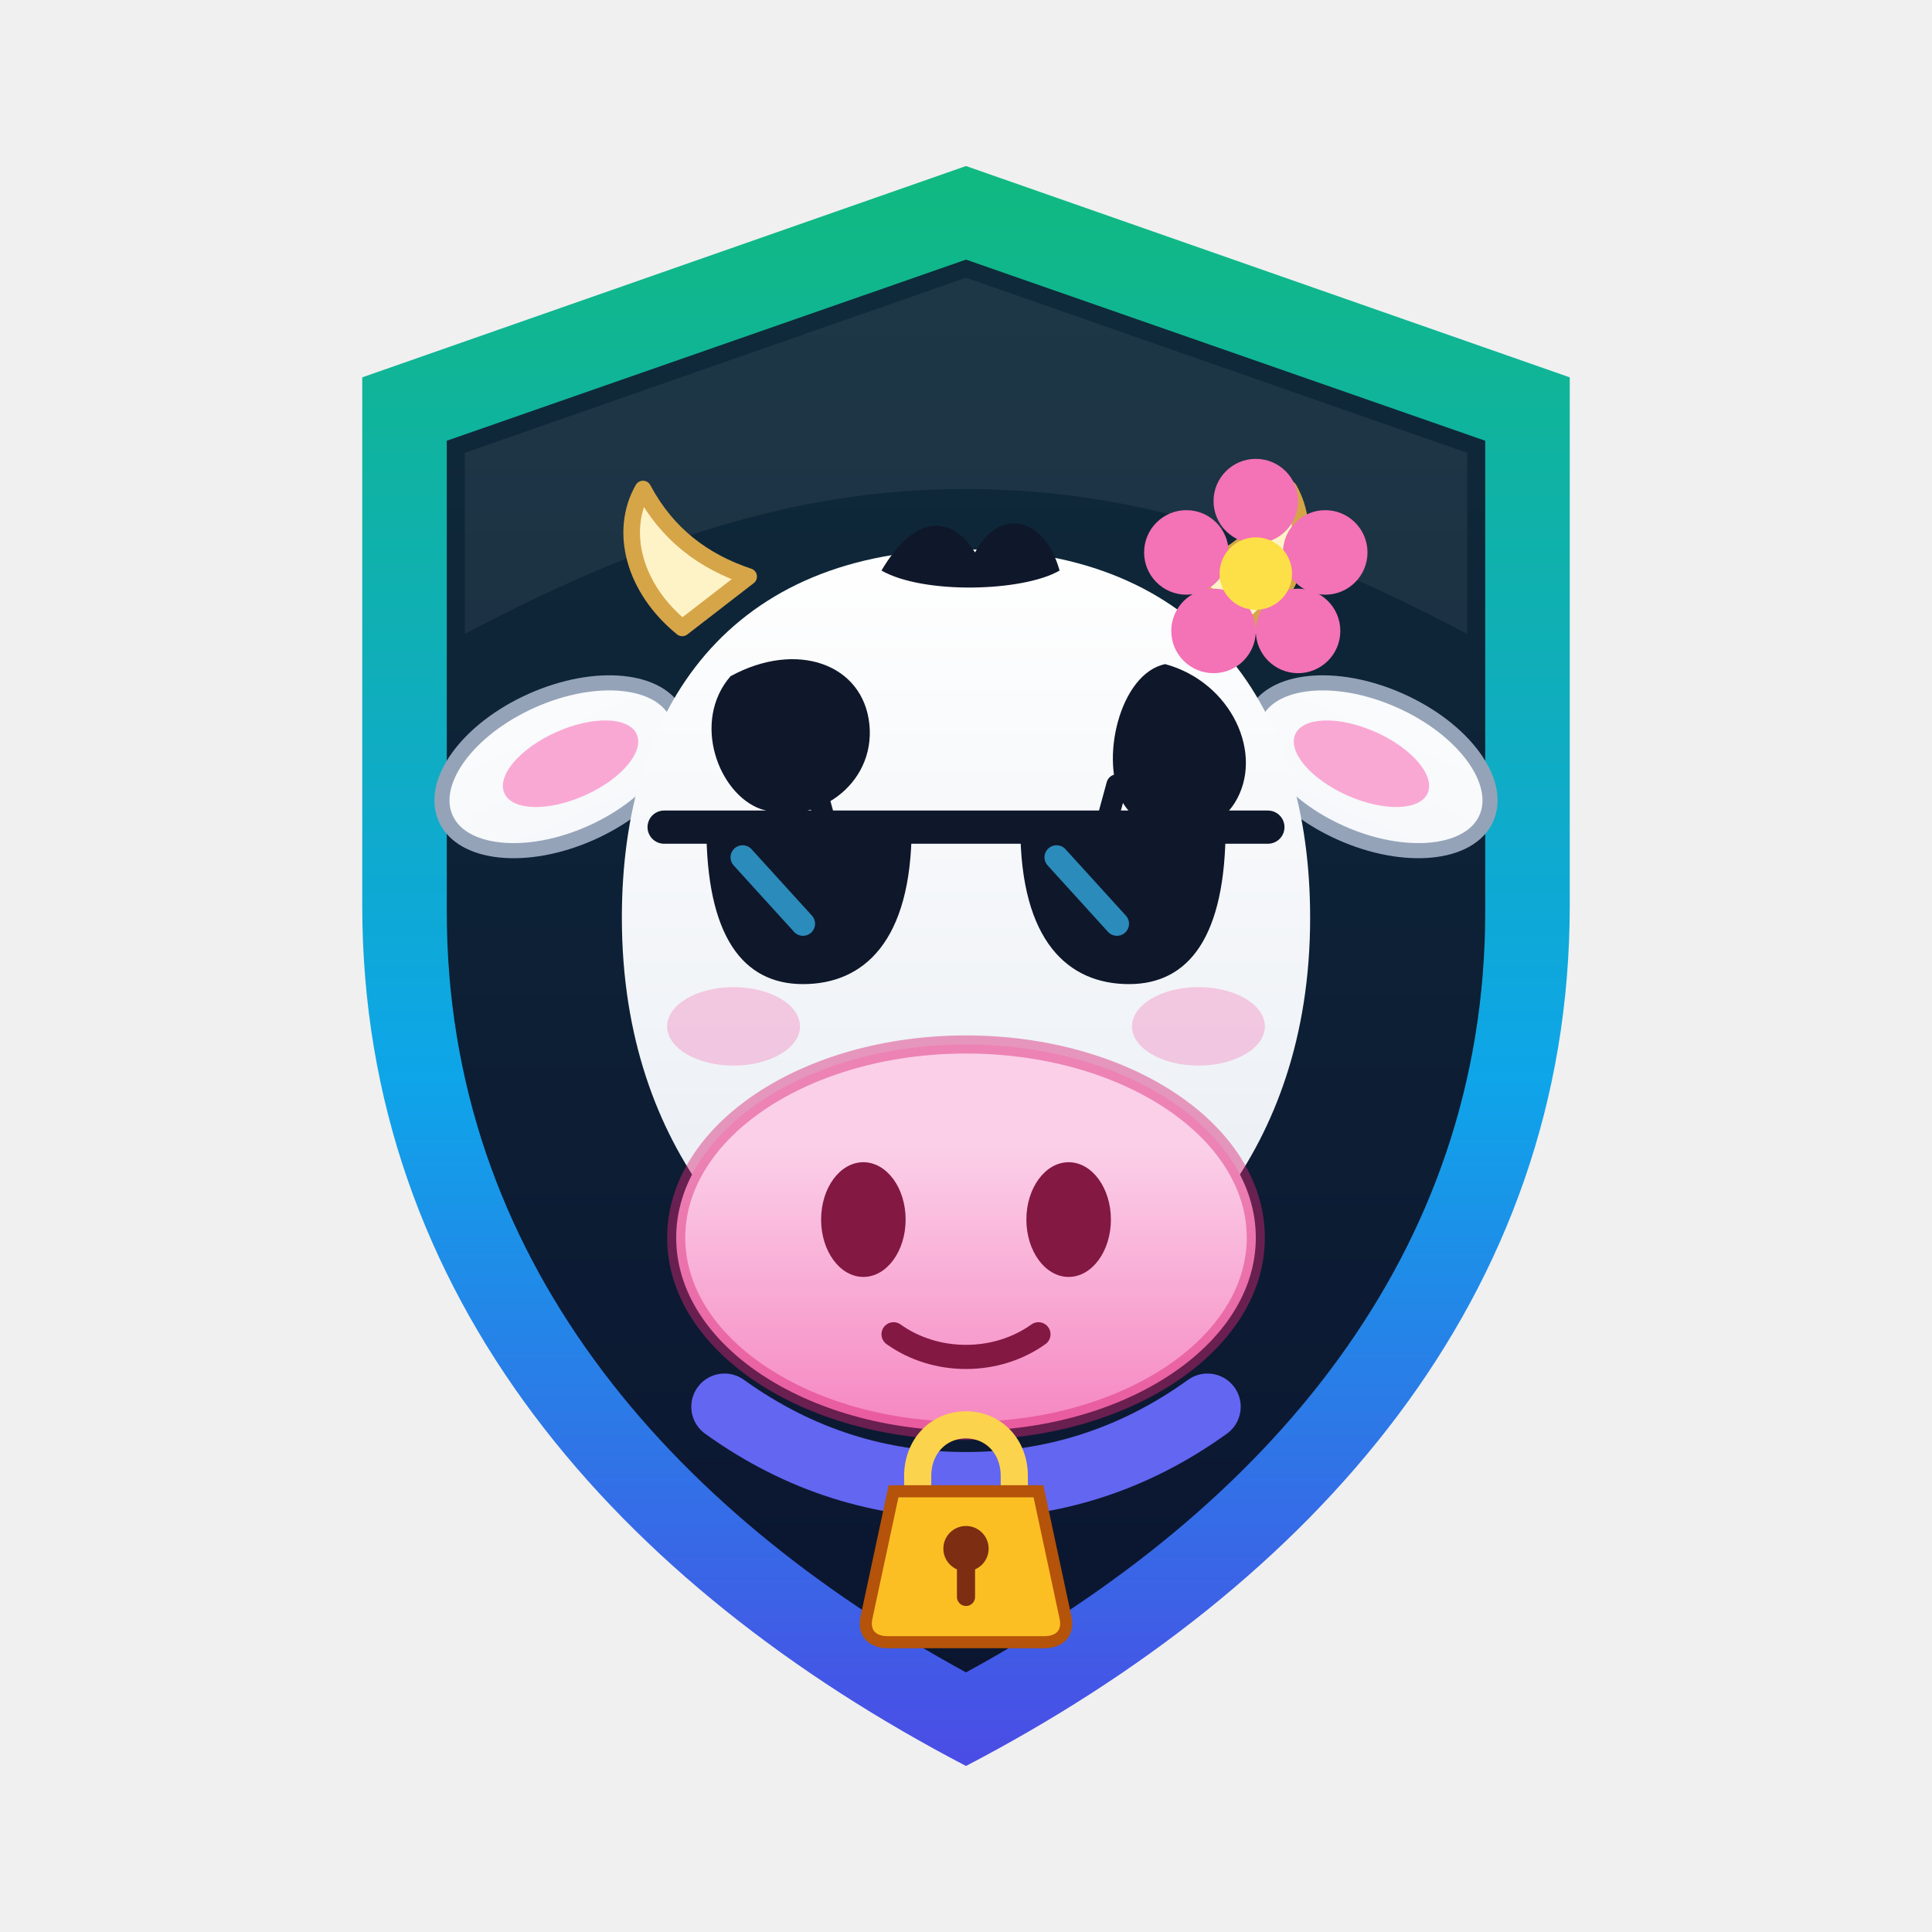
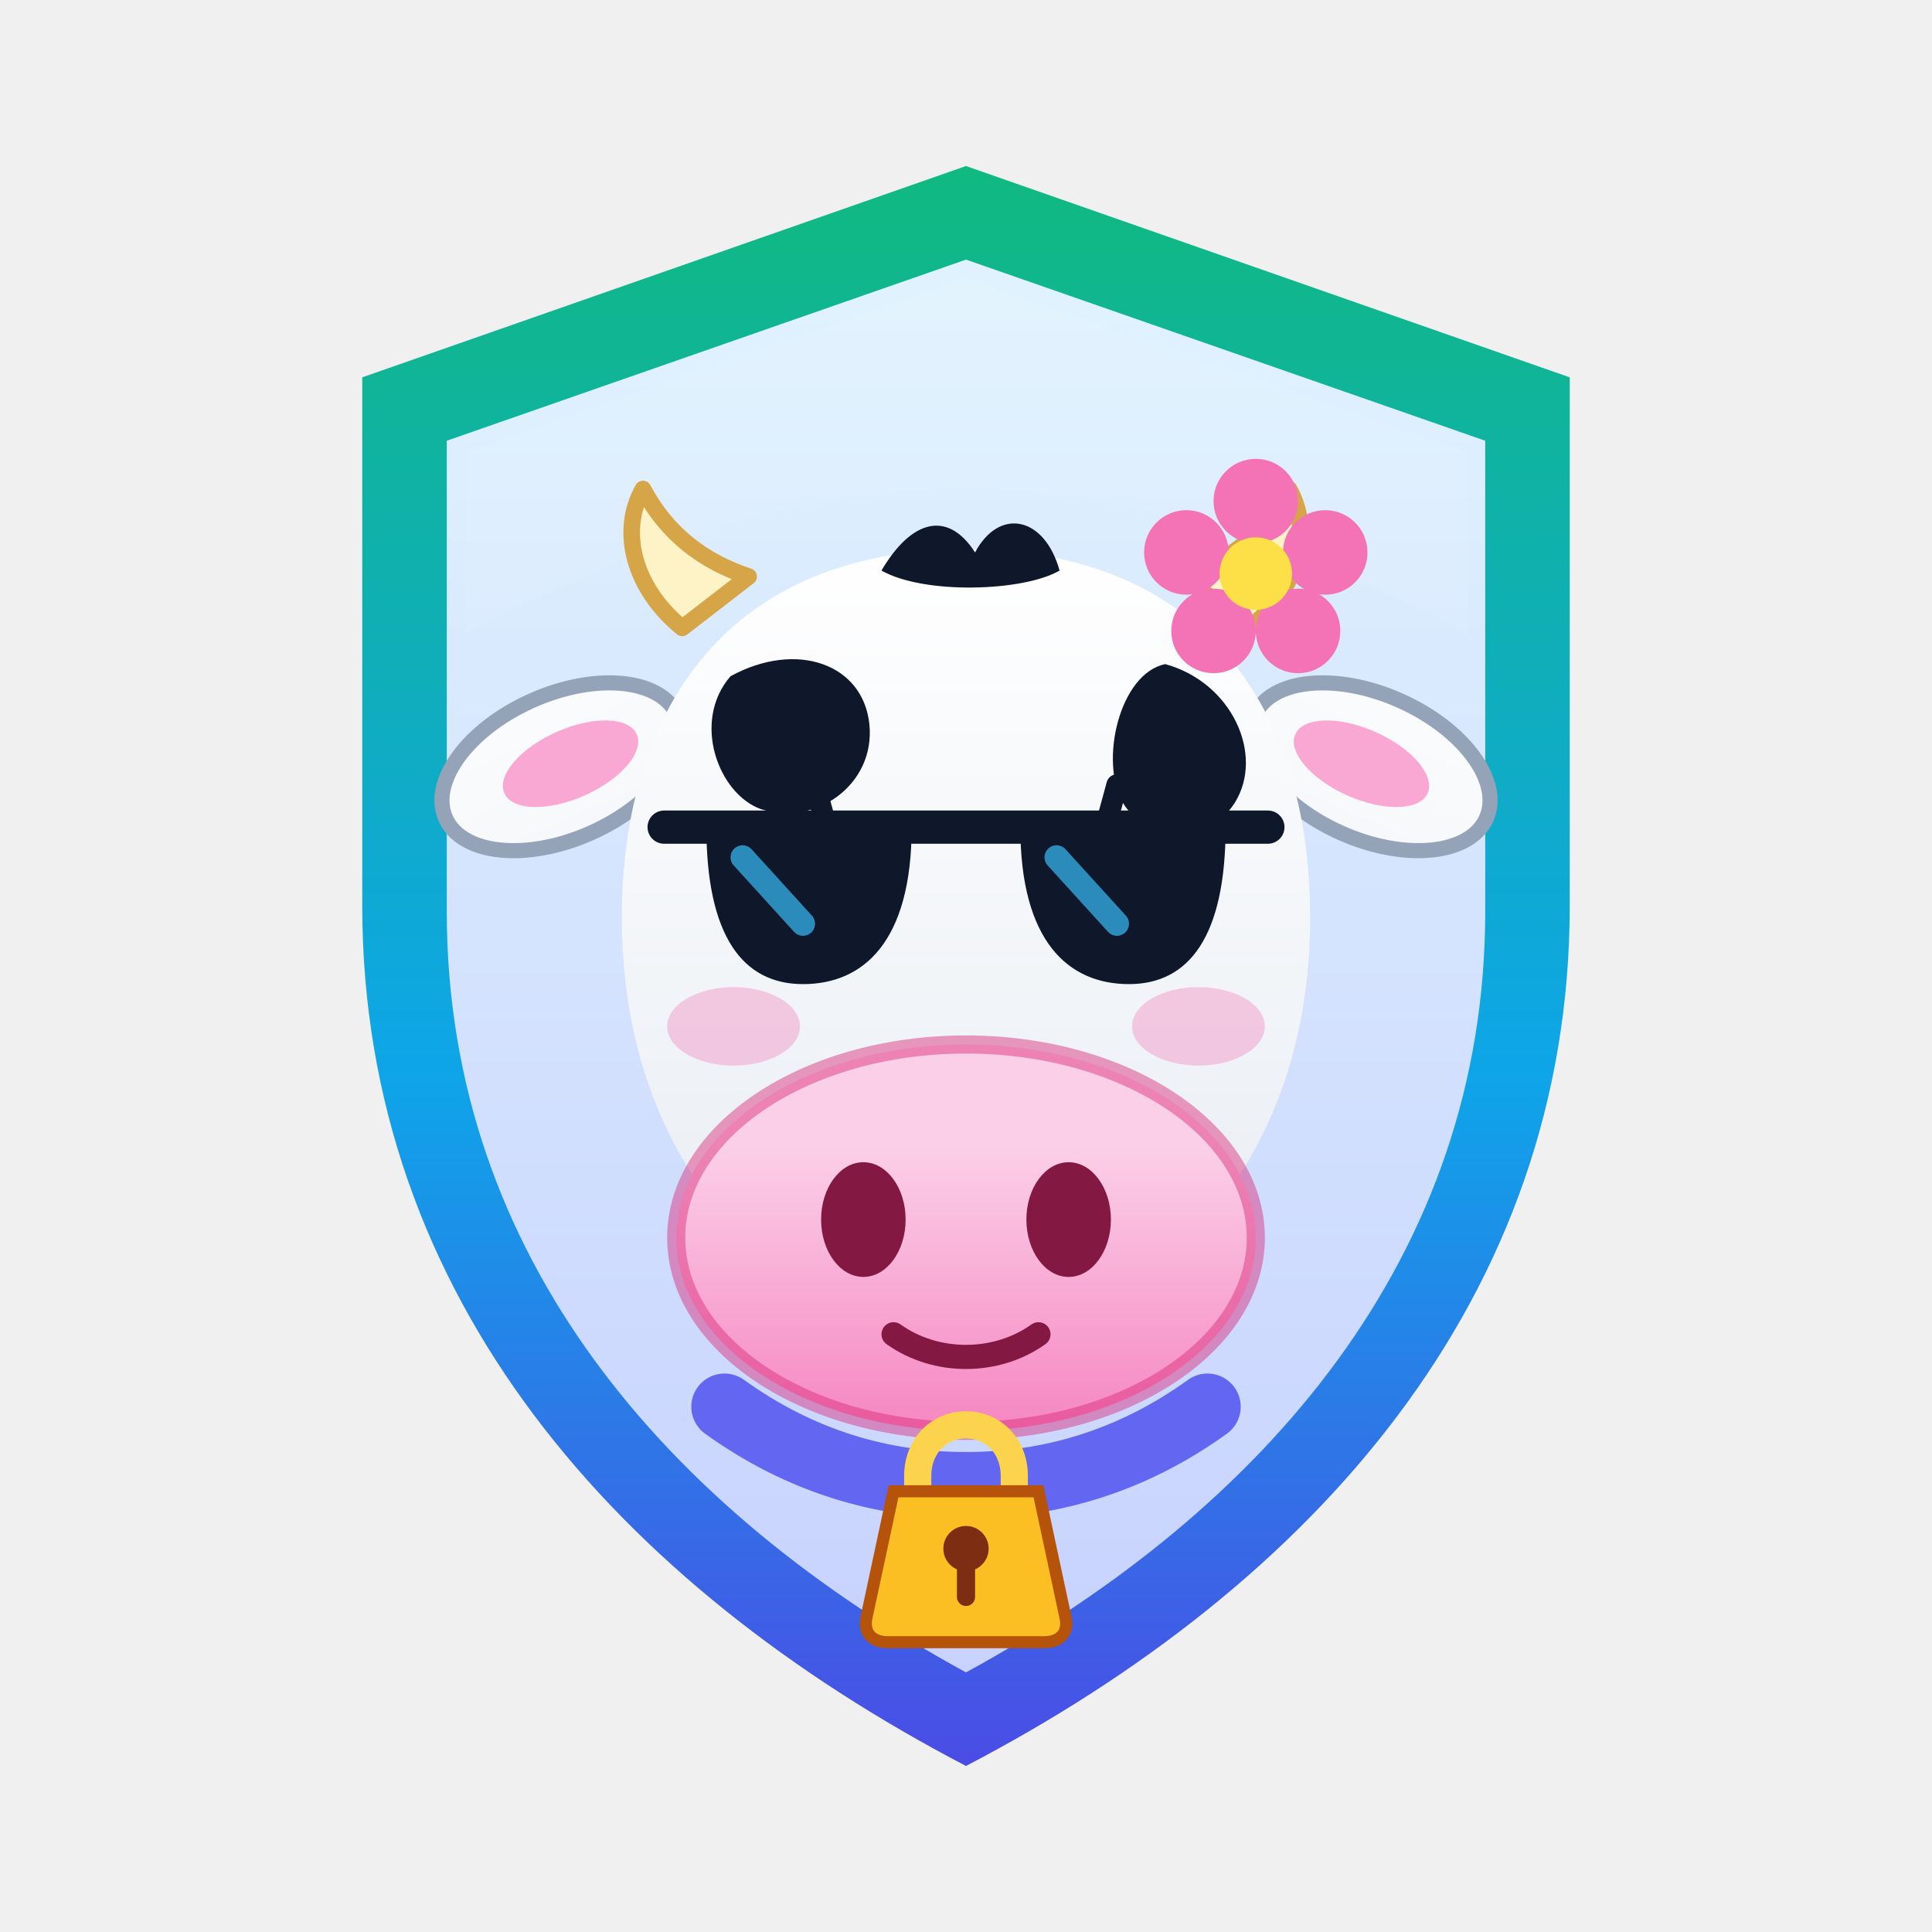
<svg xmlns="http://www.w3.org/2000/svg" viewBox="0 0 64 64" fill="none">
  <defs>
    <pattern id="check" width="2.4" height="2.4" patternUnits="userSpaceOnUse">
      <rect width="1.2" height="2.4" fill="#422006" />
      <rect width="2.4" height="1.2" fill="#422006" fill-opacity=".6" />
    </pattern>
    <linearGradient id="cowsecBg" x1="0" y1="0" x2="64" y2="64" gradientUnits="userSpaceOnUse">
      <stop offset="0%" stop-color="#0b1530" />
      <stop offset="100%" stop-color="#050a18" />
    </linearGradient>
    <linearGradient id="cowsecRim" x1="0" y1="0" x2="64" y2="64" gradientUnits="userSpaceOnUse">
      <stop offset="0%" stop-color="#34d399" stop-opacity="0.9" />
      <stop offset="50%" stop-color="#38bdf8" stop-opacity="0.5" />
      <stop offset="100%" stop-color="#818cf8" stop-opacity="0.85" />
    </linearGradient>
    <linearGradient id="cowsecShield" x1="32" y1="6" x2="32" y2="60" gradientUnits="userSpaceOnUse">
      <stop offset="0%" stop-color="#10b981" />
      <stop offset="55%" stop-color="#0ea5e9" />
      <stop offset="100%" stop-color="#4f46e5" />
    </linearGradient>
    <linearGradient id="cowsecShieldInner" x1="32" y1="10" x2="32" y2="56" gradientUnits="userSpaceOnUse">
-       <stop offset="0%" stop-color="#0f2a3a" />
-       <stop offset="100%" stop-color="#0b1530" />
+       <stop offset="0%" stop-color="#e0f2fe" />
+       <stop offset="100%" stop-color="#c7d2fe" />
    </linearGradient>
    <linearGradient id="cowsecHead" x1="32" y1="18" x2="32" y2="50" gradientUnits="userSpaceOnUse">
      <stop offset="0%" stop-color="#ffffff" />
      <stop offset="100%" stop-color="#e2e8f0" />
    </linearGradient>
    <linearGradient id="cowsecMuzzle" x1="32" y1="38" x2="32" y2="50" gradientUnits="userSpaceOnUse">
      <stop offset="0%" stop-color="#fbcfe8" />
      <stop offset="100%" stop-color="#f472b6" />
    </linearGradient>
  </defs>
  <path d="M32 5.5L52 12.5V30C52 43 43.5 52.5 32 58.5C20.5 52.5 12 43 12 30V12.5L32 5.5Z" fill="url(#cowsecShield)" />
  <path d="M32 8.6L49.2 14.6V30.2C49.2 41.6 41.9 50 32 55.4C22.1 50 14.8 41.6 14.8 30.2V14.6L32 8.6Z" fill="url(#cowsecShieldInner)" />
  <path d="M32 9.2L48.6 15V21C42 17.5 37 16.2 32 16.2C27 16.2 22 17.5 15.4 21V15L32 9.2Z" fill="#ffffff" fill-opacity="0.06" />
  <path d="M22.6 20.8C21 19.5 20.5 17.6 21.3 16.2C22.1 17.7 23.3 18.6 24.8 19.1Z" fill="#fef3c7" stroke="#d6a548" stroke-width="0.55" stroke-linejoin="round" />
  <path d="M41.4 20.8C43 19.5 43.5 17.6 42.7 16.2C41.9 17.7 40.7 18.6 39.2 19.1Z" fill="#fef3c7" stroke="#d6a548" stroke-width="0.55" stroke-linejoin="round" />
  <ellipse cx="18.6" cy="25.4" rx="4.2" ry="2.4" transform="rotate(-24 18.6 25.4)" fill="url(#cowsecHead)" stroke="#94a3b8" stroke-width="0.5" />
  <ellipse cx="18.9" cy="25.3" rx="2.4" ry="1.15" transform="rotate(-24 18.9 25.3)" fill="#f9a8d4" />
  <ellipse cx="45.4" cy="25.4" rx="4.2" ry="2.4" transform="rotate(24 45.4 25.4)" fill="url(#cowsecHead)" stroke="#94a3b8" stroke-width="0.5" />
  <ellipse cx="45.1" cy="25.3" rx="2.4" ry="1.15" transform="rotate(24 45.1 25.3)" fill="#f9a8d4" />
  <path d="M32 18.2C39.8 18.2 43.4 23.4 43.4 30.4C43.4 34.4 42.2 37.4 40.6 39.6L23.4 39.6C21.8 37.4 20.6 34.4 20.6 30.4C20.6 23.4 24.2 18.2 32 18.2Z" fill="url(#cowsecHead)" />
  <path d="M24.2 22.4C26.4 21.2 28.6 22 28.8 24C29 26 27 27.4 25.2 26.8C23.8 26.3 22.9 23.9 24.2 22.4Z" fill="#0f172a" />
  <path d="M38.6 22C40.8 22.6 41.9 25 40.9 26.6C40 28 38 27.9 37.2 26.6C36.4 25.2 37.1 22.3 38.6 22Z" fill="#0f172a" />
  <path d="M29.2 18.9C30.2 17.2 31.4 16.9 32.3 18.3C33.1 16.8 34.6 17.1 35.1 18.9C33.9 19.6 30.6 19.7 29.2 18.9Z" fill="#0f172a" />
  <ellipse cx="27.6" cy="29.6" rx="1.9" ry="2.3" fill="#0f172a" />
  <ellipse cx="36.4" cy="29.6" rx="1.9" ry="2.3" fill="#0f172a" />
  <circle cx="28.2" cy="28.7" r="0.75" fill="#ffffff" />
  <circle cx="37" cy="28.7" r="0.75" fill="#ffffff" />
  <g stroke="#0f172a" stroke-width="0.7" stroke-linecap="round">
    <path d="M25.9 28.1L24.7 27.4" />
    <path d="M26.4 27.4L25.6 26.4" />
    <path d="M27.3 27.1L27 26" />
    <path d="M38.1 28.1L39.3 27.4" />
    <path d="M37.6 27.4L38.4 26.4" />
    <path d="M36.7 27.1L37 26" />
  </g>
  <ellipse cx="24.3" cy="34" rx="2.2" ry="1.3" fill="#f472b6" fill-opacity="0.35" />
  <ellipse cx="39.7" cy="34" rx="2.2" ry="1.3" fill="#f472b6" fill-opacity="0.35" />
  <ellipse cx="32" cy="41" rx="9.6" ry="6.4" fill="url(#cowsecMuzzle)" stroke="#db2777" stroke-opacity="0.45" stroke-width="0.6" />
  <ellipse cx="28.6" cy="40.4" rx="1.4" ry="1.9" fill="#831843" />
  <ellipse cx="35.4" cy="40.4" rx="1.4" ry="1.9" fill="#831843" />
  <path d="M29.6 44.2C31 45.2 33 45.2 34.4 44.2" stroke="#831843" stroke-width="0.8" stroke-linecap="round" />
  <path d="M24 46.6C26.5 48.4 29.2 49.2 32 49.2C34.8 49.2 37.5 48.4 40 46.6" stroke="#6366f1" stroke-width="2.2" stroke-linecap="round" />
  <path d="M30.4 49.6V48.9C30.4 47.9 31.1 47.2 32 47.2C32.9 47.2 33.6 47.9 33.6 48.9V49.6" stroke="#fcd34d" stroke-width="0.9" />
  <path d="M29.6 49.4H34.4L35.3 53.6C35.4 54.1 35.1 54.4 34.6 54.4H29.4C28.9 54.4 28.6 54.1 28.7 53.6Z" fill="#fbbf24" stroke="#b45309" stroke-width="0.4" />
  <circle cx="32" cy="51.3" r="0.75" fill="#7c2d12" />
  <path d="M32 51.6V52.9" stroke="#7c2d12" stroke-width="0.6" stroke-linecap="round" />
  <path d="M23.4 27.4H30.2C30.2 31.2 28.6 32.6 26.6 32.6C24.6 32.6 23.4 31 23.4 27.4Z" fill="#0f172a" />
  <path d="M33.8 27.4H40.6C40.6 31 39.4 32.6 37.4 32.6C35.4 32.6 33.8 31.2 33.8 27.4Z" fill="#0f172a" />
  <path d="M22 27.4H42" stroke="#0f172a" stroke-width="1.1" stroke-linecap="round" />
  <path d="M24.6 28.4L26.6 30.6M35 28.4L37 30.6" stroke="#38bdf8" stroke-opacity=".7" stroke-width=".8" stroke-linecap="round" />
  <g transform="translate(41.6 19)">
    <g fill="#f472b6">
      <circle cy="-2.4" r="1.4" />
      <circle cx="2.3" cy="-.7" r="1.4" />
      <circle cx="1.4" cy="1.9" r="1.4" />
      <circle cx="-1.4" cy="1.9" r="1.4" />
      <circle cx="-2.3" cy="-.7" r="1.4" />
    </g>
    <circle r="1.2" fill="#fde047" />
  </g>
</svg>
